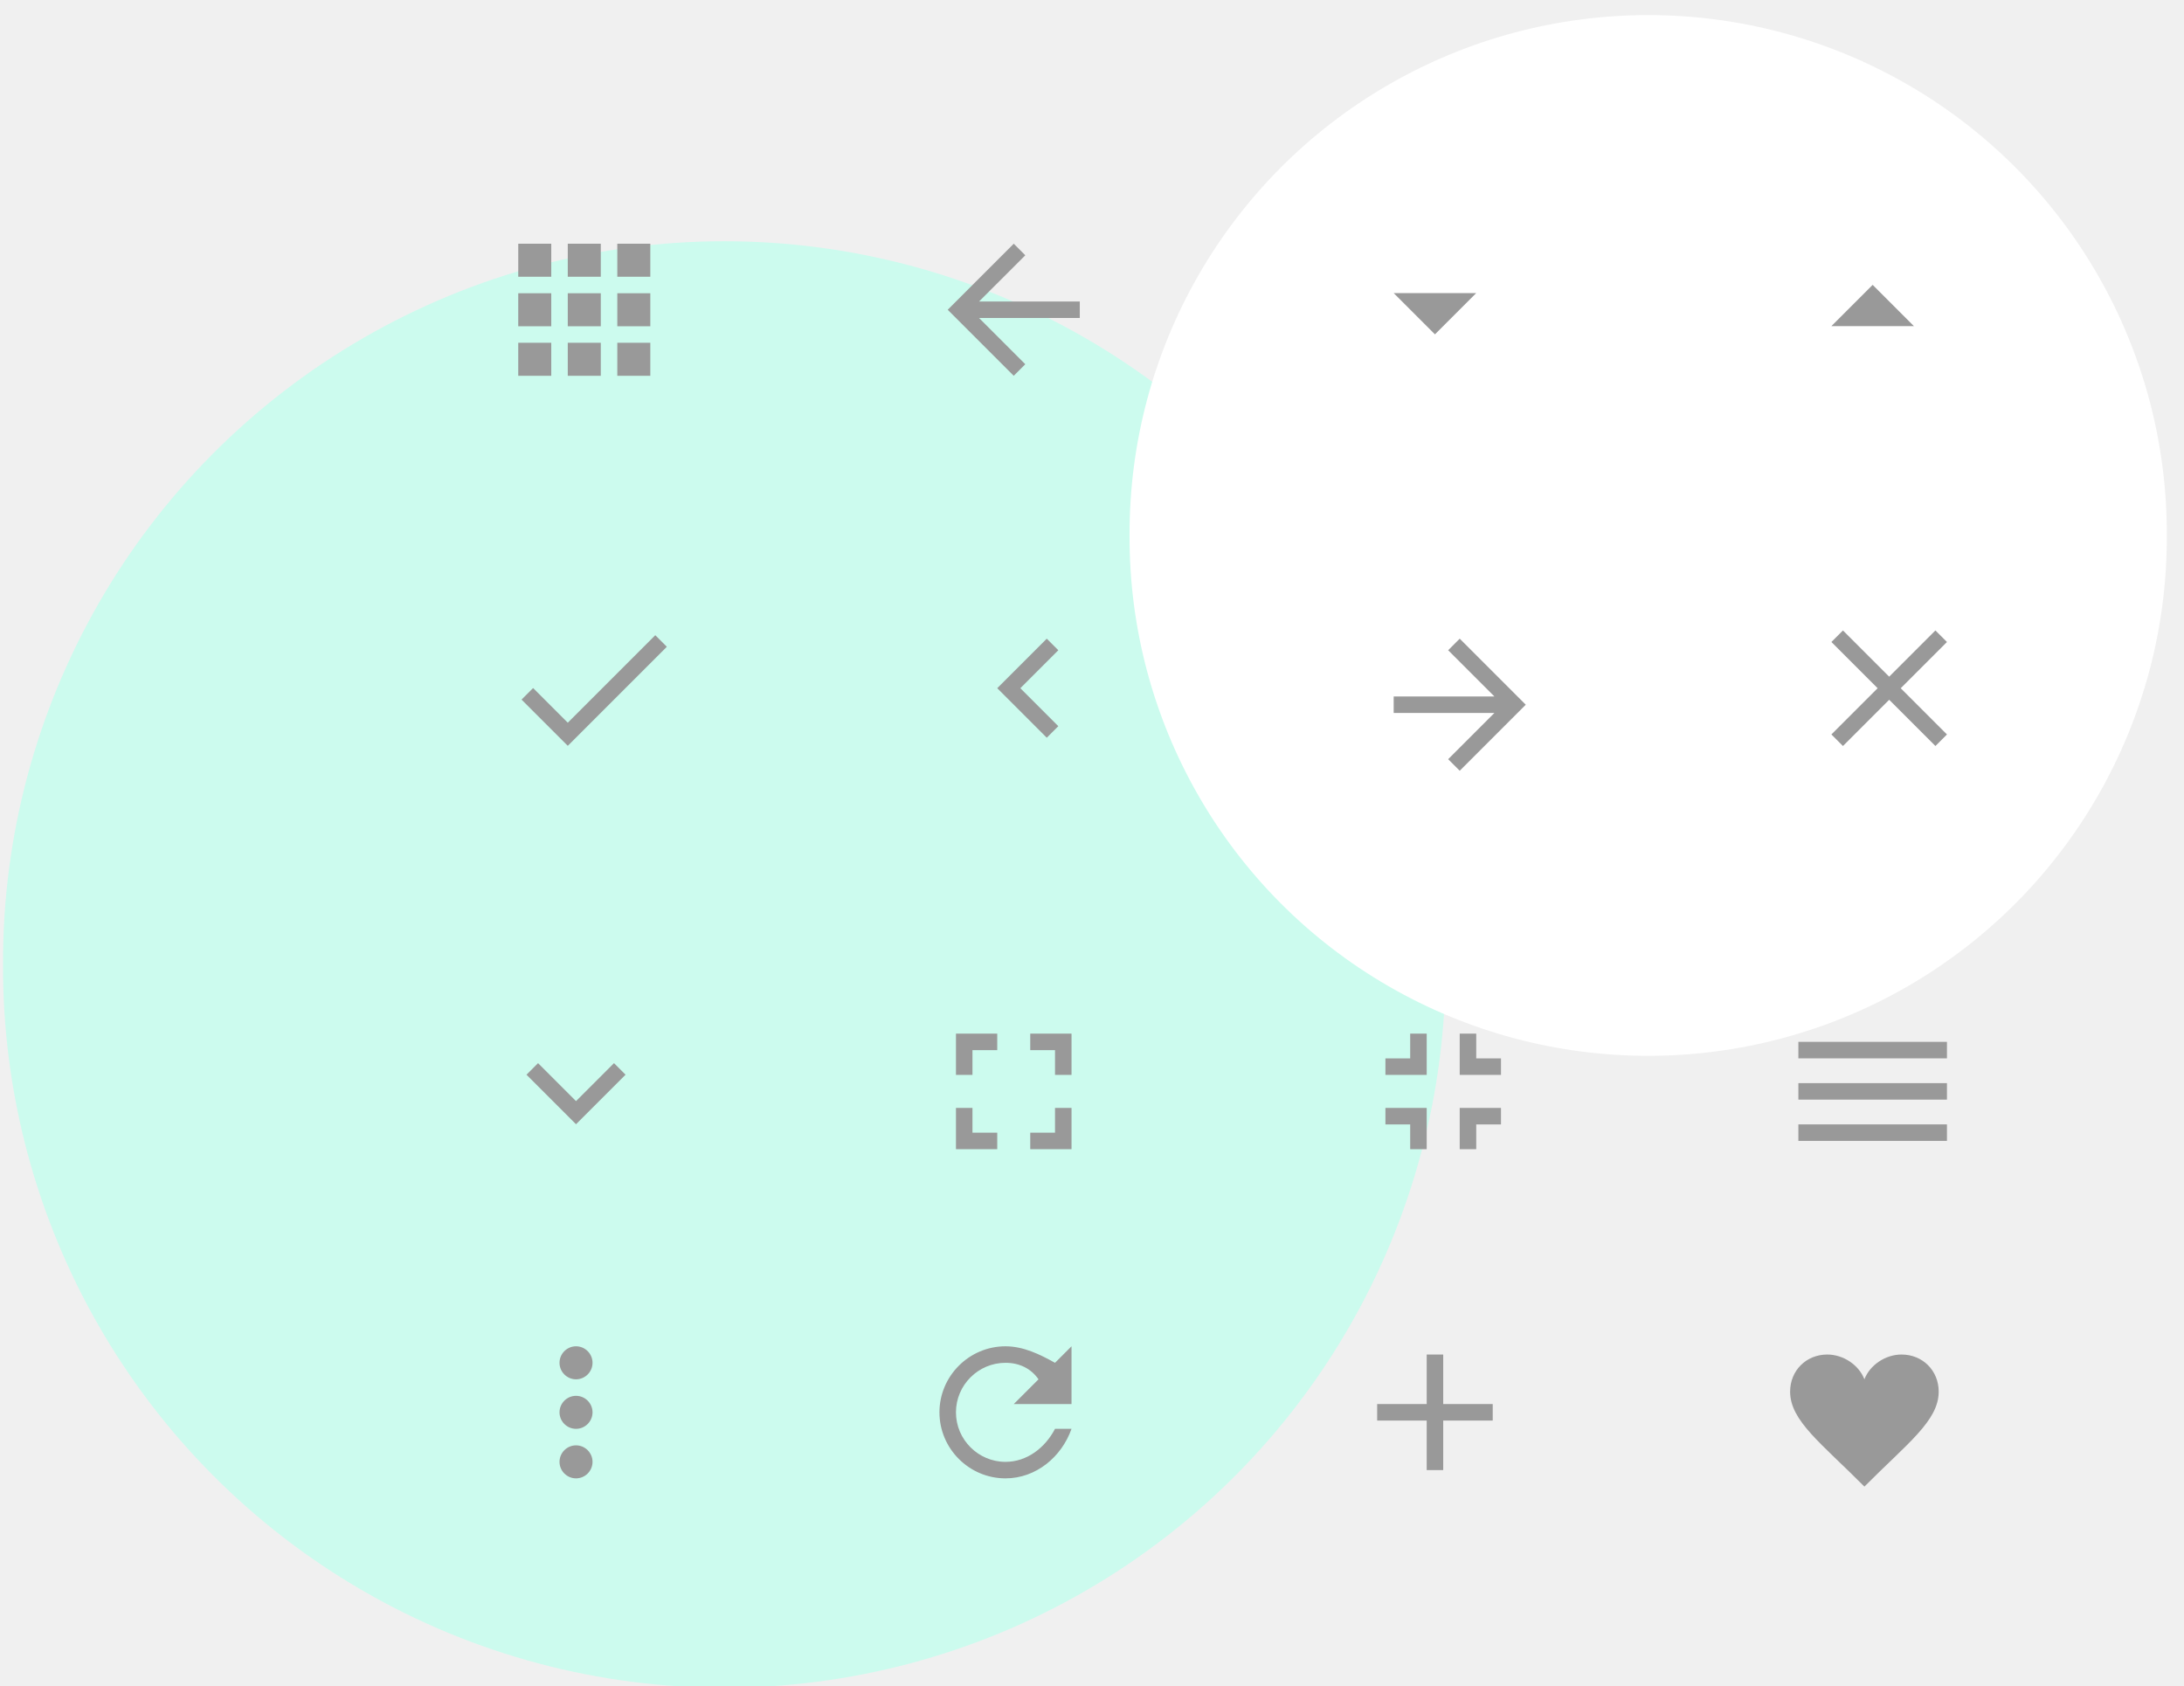
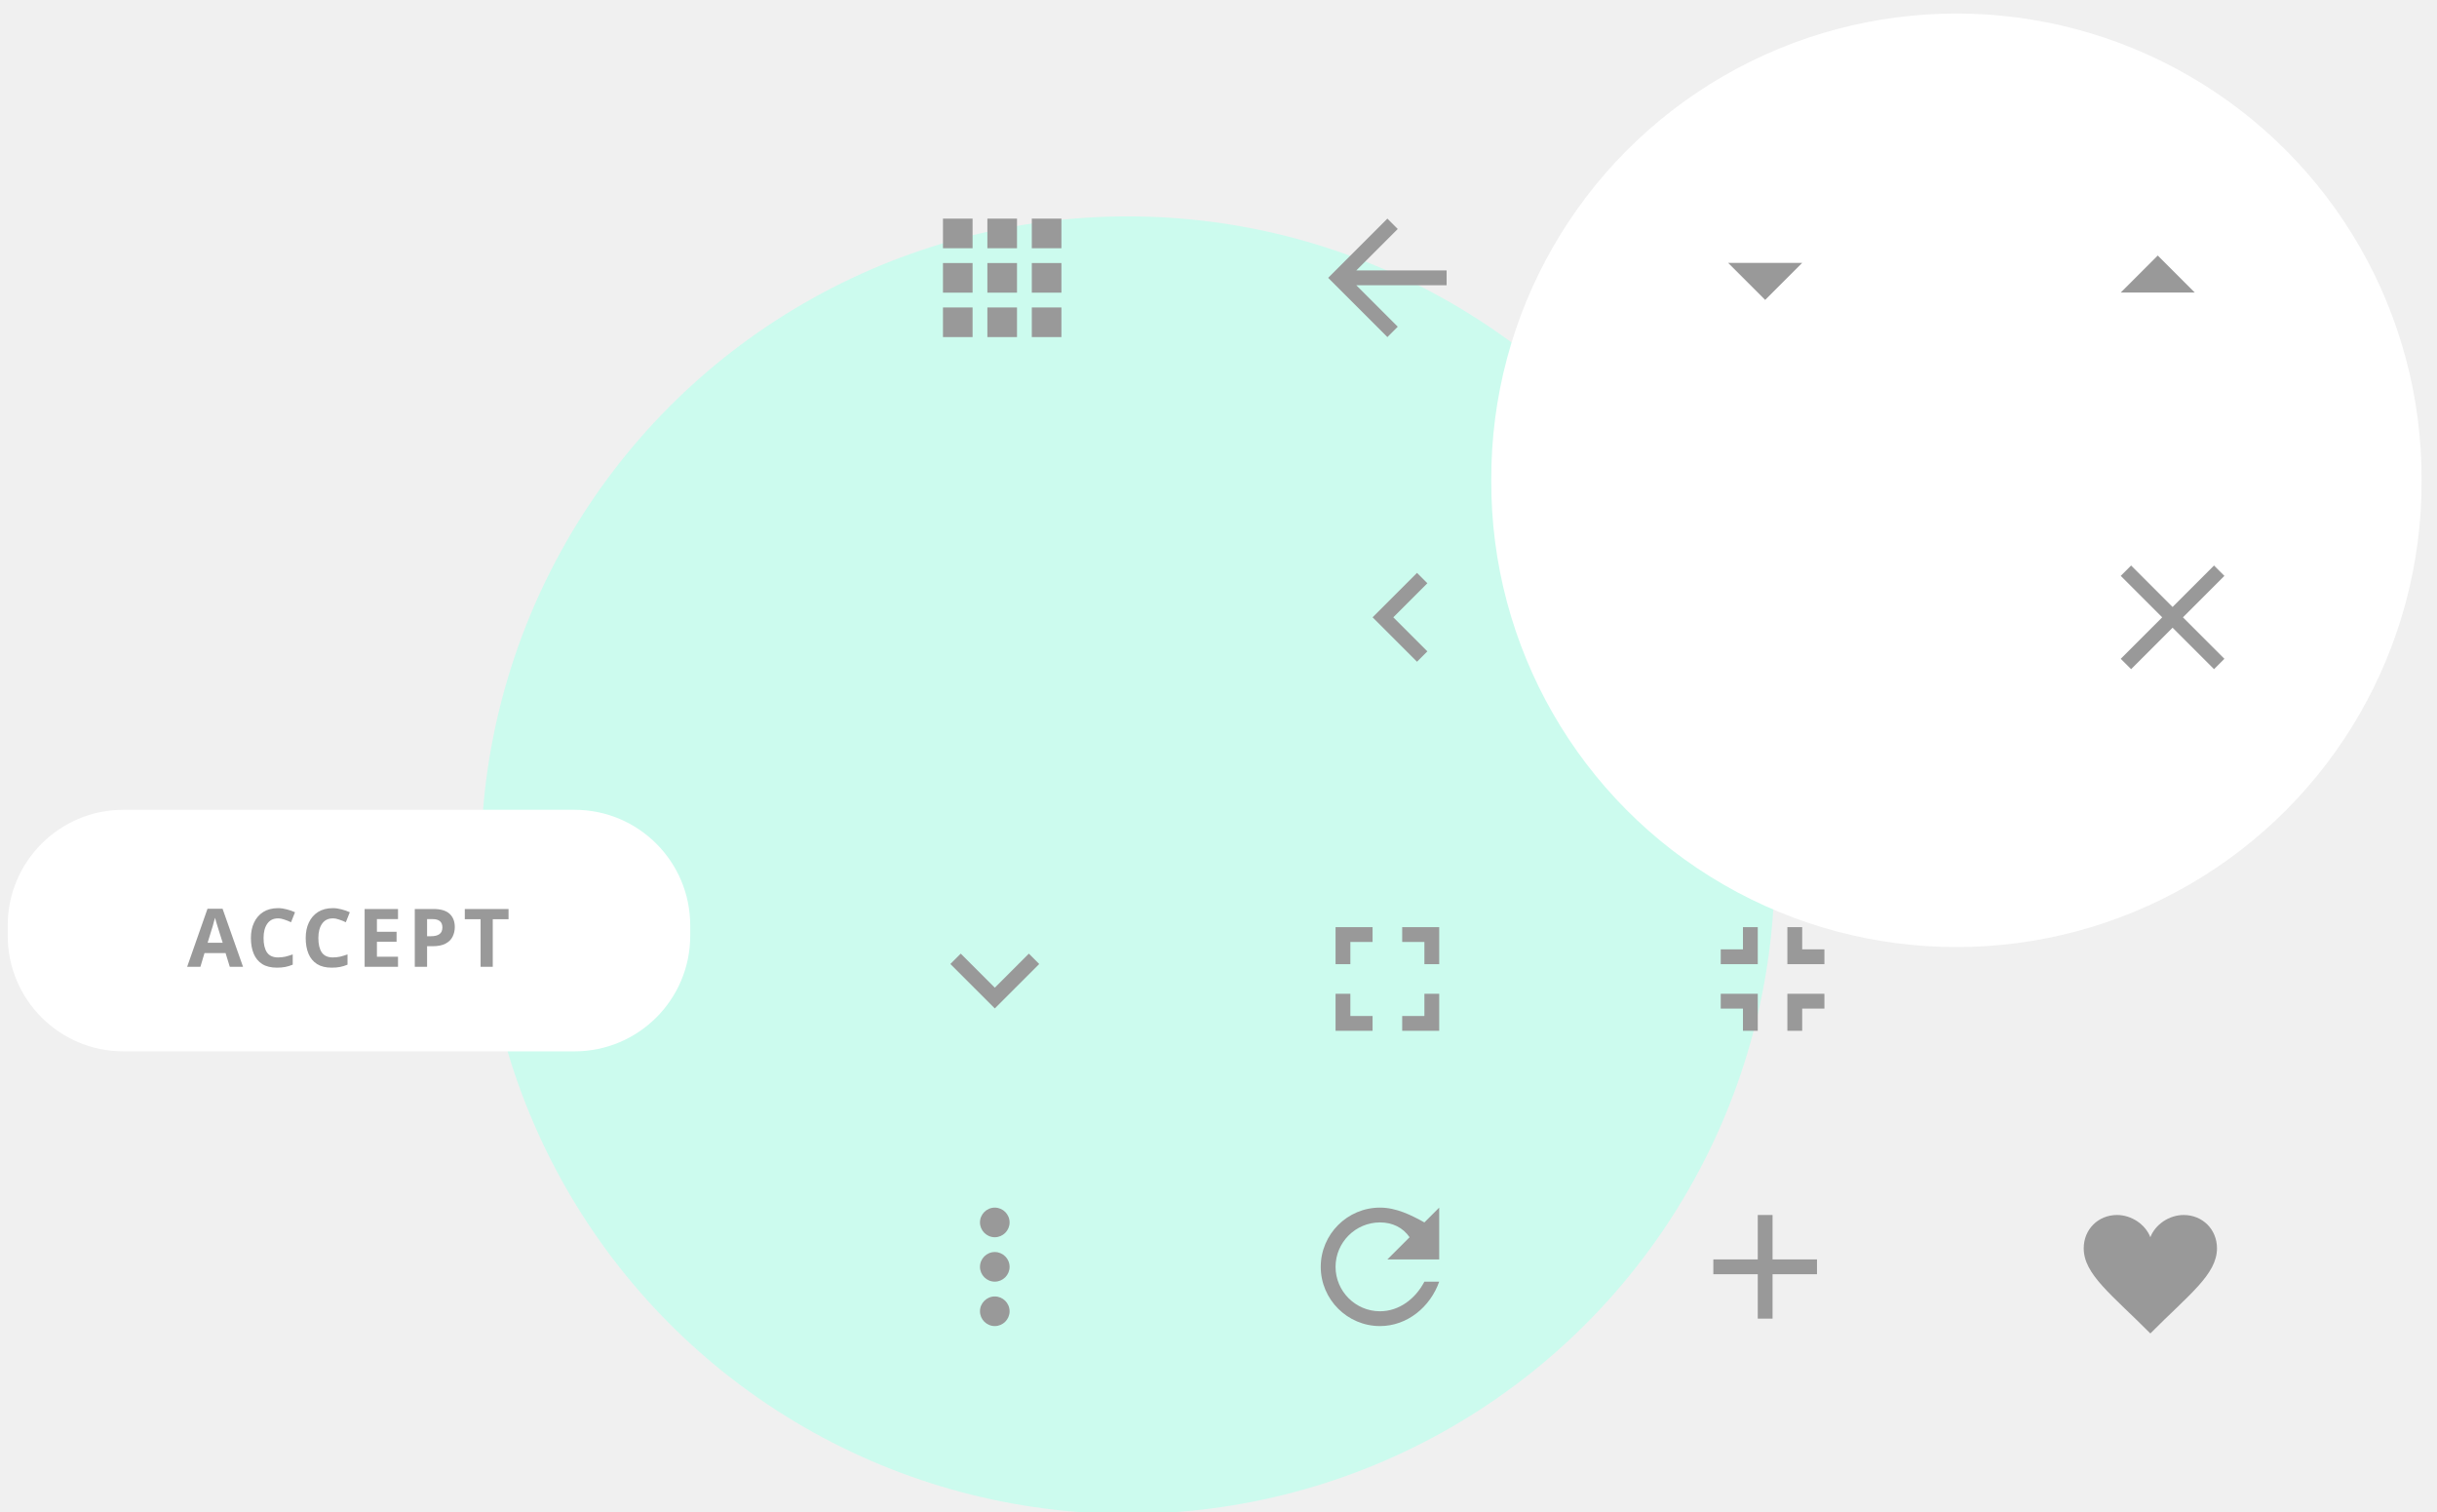
- <svg xmlns="http://www.w3.org/2000/svg" width="254px" height="196px" viewBox="0 0 254 196" version="1.1" style="">
+ <svg xmlns="http://www.w3.org/2000/svg" width="316px" height="196px" viewBox="0 0 316 196" version="1.1" style="">
  <g id="Onboarding---DEF" stroke="none" stroke-width="1" fill="none" fill-rule="evenodd">
-     <g id="Desktop-HD-1440-X-1024-HOME-Copy-5" transform="translate(-611, -170)">
+     <g id="Desktop-HD-1440-X-1024-HOME-Copy-5" transform="translate(-549, -170)">
      <g id="Group-3" transform="translate(270, 100)">
-         <g id="Group-2" transform="translate(307, 72)">
-           <g>
-             <path id="Oval" fill="#CCFBEE" fill-rule="nonzero" d="M34.352,110.173A83.883,83.827 0,1,1 202.117,110.173A83.883,83.827 0,1,1 34.352,110.173" class="OCKgmepg_0" />
-             <path id="Oval-Copy" stroke="#CCFBEE" stroke-width="4" fill="#FFFFFF" fill-rule="nonzero" d="M165.369,60.276A60.316,60.276 0,1,1 286,60.276A60.316,60.276 0,1,1 165.369,60.276" class="OCKgmepg_1" />
-             <g id="iconos-default-copy-4" transform="translate(94.26816, 26.34568)" fill="#999999">
-               <g id="expand-more" transform="translate(0.960506, 94.73976)">
-                 <path id="Shape" d="M10.179,0.563L5.763,4.979L1.347,0.563L0.003,1.907L5.763,7.667L11.523,1.907Z" class="OCKgmepg_2" />
-               </g>
-               <g id="fullscreen" transform="translate(50.90684, 91.86886)">
-                 <path d="M1.924,8.64 L0.004,8.64 L0.004,13.44 L4.804,13.44 L4.804,11.52 L1.924,11.52 L1.924,8.64 L1.924,8.64 Z M0.004,4.8 L1.924,4.8 L1.924,1.92 L4.804,1.92 L4.804,0 L0.004,0 L0.004,4.8 L0.004,4.8 Z M11.524,11.52 L8.644,11.52 L8.644,13.44 L13.444,13.44 L13.444,8.64 L11.524,8.64 L11.524,11.52 L11.524,11.52 Z M8.644,0 L8.644,1.92 L11.524,1.92 L11.524,4.8 L13.444,4.8 L13.444,0 L8.644,0 L8.644,0 Z" id="Shape" class="OCKgmepg_3" />
-               </g>
-               <g id="fullscreen-exit" transform="translate(100.8532, 91.86886)">
-                 <path d="M0.004,10.56 L2.884,10.56 L2.884,13.44 L4.804,13.44 L4.804,8.64 L0.004,8.64 L0.004,10.56 L0.004,10.56 Z M2.884,2.88 L0.004,2.88 L0.004,4.8 L4.804,4.8 L4.804,0 L2.884,0 L2.884,2.88 L2.884,2.88 Z M8.644,13.44 L10.564,13.44 L10.564,10.56 L13.444,10.56 L13.444,8.64 L8.644,8.64 L8.644,13.44 L8.644,13.44 Z M10.564,2.88 L10.564,0 L8.644,0 L8.644,4.8 L13.444,4.8 L13.444,2.88 L10.564,2.88 L10.564,2.88 Z" id="Shape" class="OCKgmepg_4" />
-               </g>
-               <g id="chevron-left" transform="translate(55.70937, 45.93443)">
-                 <path id="Shape" d="M7.106,1.344L5.762,0L0.002,5.76L5.762,11.52L7.106,10.176L2.69,5.76Z" class="OCKgmepg_5" />
-               </g>
-               <g id="close" transform="translate(152.7205, 44.97746)">
-                 <path id="Shape" d="M13.444,1.344L12.1,0L6.724,5.376L1.348,0L0.004,1.344L5.38,6.72L0.004,12.096L1.348,13.44L6.724,8.064L12.1,13.44L13.444,12.096L8.068,6.72Z" class="OCKgmepg_6" />
-               </g>
-               <g id="menu" transform="translate(148.8785, 92.82582)">
-                 <path d="M0.005,11.52 L17.285,11.52 L17.285,9.6 L0.005,9.6 L0.005,11.52 L0.005,11.52 Z M0.005,6.72 L17.285,6.72 L17.285,4.8 L0.005,4.8 L0.005,6.72 L0.005,6.72 Z M0.005,0 L0.005,1.92 L17.285,1.92 L17.285,0 L0.005,0 L0.005,0 Z" id="Shape" class="OCKgmepg_7" />
-               </g>
-               <g id="more" transform="translate(4.802532, 128.2336)">
-                 <path d="M1.921,3.84 C2.977,3.84 3.841,2.976 3.841,1.92 C3.841,0.864 2.977,0 1.921,0 C0.865,0 0.001,0.864 0.001,1.92 C0.001,2.976 0.865,3.84 1.921,3.84 L1.921,3.84 Z M1.921,5.76 C0.865,5.76 0.001,6.624 0.001,7.68 C0.001,8.736 0.865,9.6 1.921,9.6 C2.977,9.6 3.841,8.736 3.841,7.68 C3.841,6.624 2.977,5.76 1.921,5.76 L1.921,5.76 Z M1.921,11.52 C0.865,11.52 0.001,12.384 0.001,13.44 C0.001,14.496 0.865,15.36 1.921,15.36 C2.977,15.36 3.841,14.496 3.841,13.44 C3.841,12.384 2.977,11.52 1.921,11.52 L1.921,11.52 Z" id="Shape" class="OCKgmepg_8" />
-               </g>
-               <g id="refresh" transform="translate(48.98582, 128.2336)">
-                 <path d="M7.684,0 C3.46,0 0.004,3.456 0.004,7.68 C0.004,11.904 3.46,15.36 7.684,15.36 C11.236,15.36 14.212,12.864 15.364,9.6 L13.444,9.6 C12.292,11.808 10.18,13.44 7.684,13.44 C4.516,13.44 1.924,10.848 1.924,7.68 C1.924,4.512 4.516,1.92 7.684,1.92 C9.316,1.92 10.66,2.592 11.524,3.84 L8.644,6.72 L15.364,6.72 L15.364,0 L13.444,1.92 C11.716,0.96 9.796,0 7.684,0 Z" id="Shape" class="OCKgmepg_9" />
-               </g>
-               <g id="favorite" transform="translate(147.918, 129.1906)">
-                 <path d="M8.645,2.88 C8.001,1.217 6.199,0 4.325,0 C1.883,0 0.005,1.855 0.005,4.32 C0.005,7.708 3.646,10.328 8.645,15.36 C13.643,10.328 17.285,7.708 17.285,4.32 C17.285,1.855 15.406,0 12.965,0 C11.088,0 9.288,1.217 8.645,2.88 Z" id="Shape" class="OCKgmepg_10" />
-               </g>
-               <g id="add" transform="translate(99.89266, 129.1906)">
-                 <path id="Shape" d="M5.764,0L5.764,5.76L0.004,5.76L0.004,7.68L5.764,7.68L5.764,13.44L7.684,13.44L7.684,7.68L13.444,7.68L13.444,5.76L7.684,5.76L7.684,0Z" class="OCKgmepg_11" />
-               </g>
-               <g id="apps">
-                 <path d="M0.004,3.84 L3.844,3.84 L3.844,0 L0.004,0 L0.004,3.84 L0.004,3.84 Z M5.764,15.36 L9.604,15.36 L9.604,11.52 L5.764,11.52 L5.764,15.36 L5.764,15.36 Z M0.004,15.36 L3.844,15.36 L3.844,11.52 L0.004,11.52 L0.004,15.36 L0.004,15.36 Z M0.004,9.6 L3.844,9.6 L3.844,5.76 L0.004,5.76 L0.004,9.6 L0.004,9.6 Z M5.764,9.6 L9.604,9.6 L9.604,5.76 L5.764,5.76 L5.764,9.6 L5.764,9.6 Z M11.524,0 L11.524,3.84 L15.364,3.84 L15.364,0 L11.524,0 L11.524,0 Z M5.764,3.84 L9.604,3.84 L9.604,0 L5.764,0 L5.764,3.84 L5.764,3.84 Z M11.524,9.6 L15.364,9.6 L15.364,5.76 L11.524,5.76 L11.524,9.6 L11.524,9.6 Z M11.524,15.36 L15.364,15.36 L15.364,11.52 L11.524,11.52 L11.524,15.36 L11.524,15.36 Z" id="Shape" class="OCKgmepg_12" />
-               </g>
-               <g id="arrow-back" transform="translate(49.94633, 0)">
-                 <path id="Shape" d="M15.364,6.72L3.652,6.72L9.028,1.344L7.684,0L0.004,7.68L7.684,15.36L9.028,14.016L3.652,8.64L15.364,8.64Z" class="OCKgmepg_13" />
-               </g>
-               <g id="arrow-drop-down" transform="translate(101.8137, 5.741804)">
-                 <path id="Shape" d="M0.003,0L4.803,4.8L9.603,0Z" class="OCKgmepg_14" />
-               </g>
-               <g id="arrow-drop-up" transform="translate(152.7205, 4.784836)">
-                 <path id="Shape" d="M0.003,4.8L4.803,0L9.603,4.8Z" class="OCKgmepg_15" />
-               </g>
-               <g id="arrow-forward" transform="translate(101.8137, 45.93443)">
-                 <path id="Shape" d="M7.684,0L6.34,1.344L11.716,6.72L0.004,6.72L0.004,8.64L11.716,8.64L6.34,14.016L7.684,15.36L15.364,7.68Z" class="OCKgmepg_16" />
-               </g>
-               <g id="check" transform="translate(0, 44.97746)">
-                 <path id="Shape" d="M5.765,10.73L1.733,6.698L0.389,8.042L5.765,13.418L17.285,1.898L15.941,0.554Z" class="OCKgmepg_17" />
+         <g id="Group-2" transform="translate(280, 72)">
+           <g transform="translate(27, 0)">
+             <g>
+               <path id="Oval" fill="#CCFBEE" fill-rule="nonzero" d="M34.352,110.173A83.883,83.827 0,1,1 202.117,110.173A83.883,83.827 0,1,1 34.352,110.173" class="PmJwHPSB_0" />
+               <path id="Oval-Copy" stroke="#CCFBEE" stroke-width="4" fill="#FFFFFF" fill-rule="nonzero" d="M165.369,60.276A60.316,60.276 0,1,1 286,60.276A60.316,60.276 0,1,1 165.369,60.276" class="PmJwHPSB_1" />
+               <g id="iconos-default-copy-4" transform="translate(94.26816, 26.34568)">
+                 <g id="expand-more" transform="translate(0.960506, 94.73976)" fill="#999999">
+                   <path id="Shape" d="M10.179,0.563L5.763,4.979L1.347,0.563L0.003,1.907L5.763,7.667L11.523,1.907Z" class="PmJwHPSB_2" />
+                 </g>
+                 <g id="fullscreen" transform="translate(50.90684, 91.86886)" fill="#999999">
+                   <path d="M1.924,8.64 L0.004,8.64 L0.004,13.44 L4.804,13.44 L4.804,11.52 L1.924,11.52 L1.924,8.64 L1.924,8.64 Z M0.004,4.8 L1.924,4.8 L1.924,1.92 L4.804,1.92 L4.804,0 L0.004,0 L0.004,4.8 L0.004,4.8 Z M11.524,11.52 L8.644,11.52 L8.644,13.44 L13.444,13.44 L13.444,8.64 L11.524,8.64 L11.524,11.52 L11.524,11.52 Z M8.644,0 L8.644,1.92 L11.524,1.92 L11.524,4.8 L13.444,4.8 L13.444,0 L8.644,0 L8.644,0 Z" id="Shape" class="PmJwHPSB_3" />
+                 </g>
+                 <g id="fullscreen-exit" transform="translate(100.8532, 91.86886)" fill="#999999">
+                   <path d="M0.004,10.56 L2.884,10.56 L2.884,13.44 L4.804,13.44 L4.804,8.64 L0.004,8.64 L0.004,10.56 L0.004,10.56 Z M2.884,2.88 L0.004,2.88 L0.004,4.8 L4.804,4.8 L4.804,0 L2.884,0 L2.884,2.88 L2.884,2.88 Z M8.644,13.44 L10.564,13.44 L10.564,10.56 L13.444,10.56 L13.444,8.64 L8.644,8.64 L8.644,13.44 L8.644,13.44 Z M10.564,2.88 L10.564,0 L8.644,0 L8.644,4.8 L13.444,4.8 L13.444,2.88 L10.564,2.88 L10.564,2.88 Z" id="Shape" class="PmJwHPSB_4" />
+                 </g>
+                 <g id="chevron-left" transform="translate(55.70937, 45.93443)" fill="#999999">
+                   <path id="Shape" d="M7.106,1.344L5.762,0L0.002,5.76L5.762,11.52L7.106,10.176L2.69,5.76Z" class="PmJwHPSB_5" />
+                 </g>
+                 <g id="close" transform="translate(152.7205, 44.97746)" fill="#999999">
+                   <path id="Shape" d="M13.444,1.344L12.1,0L6.724,5.376L1.348,0L0.004,1.344L5.38,6.72L0.004,12.096L1.348,13.44L6.724,8.064L12.1,13.44L13.444,12.096L8.068,6.72Z" class="PmJwHPSB_6" />
+                 </g>
+                 <g id="menu" transform="translate(148.8785, 92.82582)" stroke="#999999" stroke-width="2">
+                   <path d="M0.005,0.96 L17.285,0.96" id="Path-3" class="PmJwHPSB_7" />
+                   <path d="M0.005,5.96 L17.285,5.96" id="Path-3" class="PmJwHPSB_8" />
+                   <path d="M0.005,10.96 L17.285,10.96" id="Path-3" class="PmJwHPSB_9" />
+                 </g>
+                 <g id="more" transform="translate(4.802532, 128.2336)" fill="#999999">
+                   <path d="M1.921,3.84 C2.977,3.84 3.841,2.976 3.841,1.92 C3.841,0.864 2.977,0 1.921,0 C0.865,0 0.001,0.864 0.001,1.92 C0.001,2.976 0.865,3.84 1.921,3.84 L1.921,3.84 Z M1.921,5.76 C0.865,5.76 0.001,6.624 0.001,7.68 C0.001,8.736 0.865,9.6 1.921,9.6 C2.977,9.6 3.841,8.736 3.841,7.68 C3.841,6.624 2.977,5.76 1.921,5.76 L1.921,5.76 Z M1.921,11.52 C0.865,11.52 0.001,12.384 0.001,13.44 C0.001,14.496 0.865,15.36 1.921,15.36 C2.977,15.36 3.841,14.496 3.841,13.44 C3.841,12.384 2.977,11.52 1.921,11.52 L1.921,11.52 Z" id="Shape" class="PmJwHPSB_10" />
+                 </g>
+                 <g id="refresh" transform="translate(48.98582, 128.2336)" fill="#999999">
+                   <path d="M7.684,0 C3.46,0 0.004,3.456 0.004,7.68 C0.004,11.904 3.46,15.36 7.684,15.36 C11.236,15.36 14.212,12.864 15.364,9.6 L13.444,9.6 C12.292,11.808 10.18,13.44 7.684,13.44 C4.516,13.44 1.924,10.848 1.924,7.68 C1.924,4.512 4.516,1.92 7.684,1.92 C9.316,1.92 10.66,2.592 11.524,3.84 L8.644,6.72 L15.364,6.72 L15.364,0 L13.444,1.92 C11.716,0.96 9.796,0 7.684,0 Z" id="Shape" class="PmJwHPSB_11" />
+                 </g>
+                 <g id="favorite" transform="translate(147.918, 129.1906)" fill="#999999">
+                   <path d="M8.645,2.88 C8.001,1.217 6.199,0 4.325,0 C1.883,0 0.005,1.855 0.005,4.32 C0.005,7.708 3.646,10.328 8.645,15.36 C13.643,10.328 17.285,7.708 17.285,4.32 C17.285,1.855 15.406,0 12.965,0 C11.088,0 9.288,1.217 8.645,2.88 Z" id="Shape" class="PmJwHPSB_12" />
+                 </g>
+                 <g id="add" transform="translate(99.89266, 129.1906)" fill="#999999">
+                   <path id="Shape" d="M5.764,0L5.764,5.76L0.004,5.76L0.004,7.68L5.764,7.68L5.764,13.44L7.684,13.44L7.684,7.68L13.444,7.68L13.444,5.76L7.684,5.76L7.684,0Z" class="PmJwHPSB_13" />
+                 </g>
+                 <g id="apps" fill="#999999">
+                   <path d="M0.004,3.84 L3.844,3.84 L3.844,0 L0.004,0 L0.004,3.84 L0.004,3.84 Z M5.764,15.36 L9.604,15.36 L9.604,11.52 L5.764,11.52 L5.764,15.36 L5.764,15.36 Z M0.004,15.36 L3.844,15.36 L3.844,11.52 L0.004,11.52 L0.004,15.36 L0.004,15.36 Z M0.004,9.6 L3.844,9.6 L3.844,5.76 L0.004,5.76 L0.004,9.6 L0.004,9.6 Z M5.764,9.6 L9.604,9.6 L9.604,5.76 L5.764,5.76 L5.764,9.6 L5.764,9.6 Z M11.524,0 L11.524,3.84 L15.364,3.84 L15.364,0 L11.524,0 L11.524,0 Z M5.764,3.84 L9.604,3.84 L9.604,0 L5.764,0 L5.764,3.84 L5.764,3.84 Z M11.524,9.6 L15.364,9.6 L15.364,5.76 L11.524,5.76 L11.524,9.6 L11.524,9.6 Z M11.524,15.36 L15.364,15.36 L15.364,11.52 L11.524,11.52 L11.524,15.36 L11.524,15.36 Z" id="Shape" class="PmJwHPSB_14" />
+                 </g>
+                 <g id="arrow-back" transform="translate(49.94633, 0)" fill="#999999">
+                   <path id="Shape" d="M15.364,6.72L3.652,6.72L9.028,1.344L7.684,0L0.004,7.68L7.684,15.36L9.028,14.016L3.652,8.64L15.364,8.64Z" class="PmJwHPSB_15" />
+                 </g>
+                 <g id="arrow-drop-down" transform="translate(101.8137, 5.741804)" fill="#999999">
+                   <path id="Shape" d="M0.003,0L4.803,4.8L9.603,0Z" class="PmJwHPSB_16" />
+                 </g>
+                 <g id="arrow-drop-up" transform="translate(152.7205, 4.784836)" fill="#999999">
+                   <path id="Shape" d="M0.003,4.8L4.803,0L9.603,4.8Z" class="PmJwHPSB_17" />
+                 </g>
+                 <path id="Path-4" stroke="#999999" stroke-width="2" d="M0.964,51.977L5.826,56.875L16.625,45.934" class="PmJwHPSB_18" />
              </g>
            </g>
+           </g>
+           <g id="BUTTON-SECOND-S---ACTIVE-Copy-2" transform="translate(0, 103)">
+             <path id="Rectangle-3" stroke="#999999" stroke-width="1.5" fill="#FFFFFF" width="88.5" height="31.317" d="M 15,0 L 73.5,0 A 15,15,0,0,1,88.5,15 L 88.5,16.317 A 15,15,0,0,1,73.5,31.317 L 15,31.317 A 15,15,0,0,1,0,16.317 L 0,15 A 15,15,0,0,1,15,0" class="PmJwHPSB_19" />
+             <text id="ACCEPT" font-family="Telefonica-Bold, Telefonica" font-size="10.5" font-weight="bold" letter-spacing="0.625" fill="#999999">
+               <tspan x="23.265" y="20.362">ACCEPT</tspan>
+             </text>
          </g>
        </g>
      </g>
    </g>
  </g>
-   <style data-made-with="vivus-instant">.OCKgmepg_0{stroke-dasharray:527 529;stroke-dashoffset:528;animation:OCKgmepg_draw 1333ms linear 0ms forwards;}.OCKgmepg_1{stroke-dasharray:379 381;stroke-dashoffset:380;animation:OCKgmepg_draw 1333ms linear 39ms forwards;}.OCKgmepg_2{stroke-dasharray:33 35;stroke-dashoffset:34;animation:OCKgmepg_draw 1333ms linear 78ms forwards;}.OCKgmepg_3{stroke-dasharray:77 79;stroke-dashoffset:78;animation:OCKgmepg_draw 1333ms linear 117ms forwards;}.OCKgmepg_4{stroke-dasharray:77 79;stroke-dashoffset:78;animation:OCKgmepg_draw 1333ms linear 156ms forwards;}.OCKgmepg_5{stroke-dasharray:33 35;stroke-dashoffset:34;animation:OCKgmepg_draw 1333ms linear 196ms forwards;}.OCKgmepg_6{stroke-dasharray:69 71;stroke-dashoffset:70;animation:OCKgmepg_draw 1333ms linear 235ms forwards;}.OCKgmepg_7{stroke-dasharray:116 118;stroke-dashoffset:117;animation:OCKgmepg_draw 1333ms linear 274ms forwards;}.OCKgmepg_8{stroke-dasharray:37 39;stroke-dashoffset:38;animation:OCKgmepg_draw 1333ms linear 313ms forwards;}.OCKgmepg_9{stroke-dasharray:93 95;stroke-dashoffset:94;animation:OCKgmepg_draw 1333ms linear 352ms forwards;}.OCKgmepg_10{stroke-dasharray:54 56;stroke-dashoffset:55;animation:OCKgmepg_draw 1333ms linear 392ms forwards;}.OCKgmepg_11{stroke-dasharray:54 56;stroke-dashoffset:55;animation:OCKgmepg_draw 1333ms linear 431ms forwards;}.OCKgmepg_12{stroke-dasharray:139 141;stroke-dashoffset:140;animation:OCKgmepg_draw 1333ms linear 470ms forwards;}.OCKgmepg_13{stroke-dasharray:67 69;stroke-dashoffset:68;animation:OCKgmepg_draw 1333ms linear 509ms forwards;}.OCKgmepg_14{stroke-dasharray:24 26;stroke-dashoffset:25;animation:OCKgmepg_draw 1333ms linear 549ms forwards;}.OCKgmepg_15{stroke-dasharray:24 26;stroke-dashoffset:25;animation:OCKgmepg_draw 1333ms linear 588ms forwards;}.OCKgmepg_16{stroke-dasharray:67 69;stroke-dashoffset:68;animation:OCKgmepg_draw 1333ms linear 627ms forwards;}.OCKgmepg_17{stroke-dasharray:48 50;stroke-dashoffset:49;animation:OCKgmepg_draw 1333ms linear 666ms forwards;}@keyframes OCKgmepg_draw{100%{stroke-dashoffset:0;}}@keyframes OCKgmepg_fade{0%{stroke-opacity:1;}93.548%{stroke-opacity:1;}100%{stroke-opacity:0;}}</style>
+   <style data-made-with="vivus-instant">.PmJwHPSB_0{stroke-dasharray:527 529;stroke-dashoffset:528;animation:PmJwHPSB_draw 1000ms linear 0ms forwards;}.PmJwHPSB_1{stroke-dasharray:379 381;stroke-dashoffset:380;animation:PmJwHPSB_draw 1000ms linear 26ms forwards;}.PmJwHPSB_2{stroke-dasharray:33 35;stroke-dashoffset:34;animation:PmJwHPSB_draw 1000ms linear 52ms forwards;}.PmJwHPSB_3{stroke-dasharray:77 79;stroke-dashoffset:78;animation:PmJwHPSB_draw 1000ms linear 78ms forwards;}.PmJwHPSB_4{stroke-dasharray:77 79;stroke-dashoffset:78;animation:PmJwHPSB_draw 1000ms linear 105ms forwards;}.PmJwHPSB_5{stroke-dasharray:33 35;stroke-dashoffset:34;animation:PmJwHPSB_draw 1000ms linear 131ms forwards;}.PmJwHPSB_6{stroke-dasharray:69 71;stroke-dashoffset:70;animation:PmJwHPSB_draw 1000ms linear 157ms forwards;}.PmJwHPSB_7{stroke-dasharray:18 20;stroke-dashoffset:19;animation:PmJwHPSB_draw 1000ms linear 184ms forwards;}.PmJwHPSB_8{stroke-dasharray:18 20;stroke-dashoffset:19;animation:PmJwHPSB_draw 1000ms linear 210ms forwards;}.PmJwHPSB_9{stroke-dasharray:18 20;stroke-dashoffset:19;animation:PmJwHPSB_draw 1000ms linear 236ms forwards;}.PmJwHPSB_10{stroke-dasharray:37 39;stroke-dashoffset:38;animation:PmJwHPSB_draw 1000ms linear 263ms forwards;}.PmJwHPSB_11{stroke-dasharray:93 95;stroke-dashoffset:94;animation:PmJwHPSB_draw 1000ms linear 289ms forwards;}.PmJwHPSB_12{stroke-dasharray:54 56;stroke-dashoffset:55;animation:PmJwHPSB_draw 1000ms linear 315ms forwards;}.PmJwHPSB_13{stroke-dasharray:54 56;stroke-dashoffset:55;animation:PmJwHPSB_draw 1000ms linear 342ms forwards;}.PmJwHPSB_14{stroke-dasharray:139 141;stroke-dashoffset:140;animation:PmJwHPSB_draw 1000ms linear 368ms forwards;}.PmJwHPSB_15{stroke-dasharray:67 69;stroke-dashoffset:68;animation:PmJwHPSB_draw 1000ms linear 394ms forwards;}.PmJwHPSB_16{stroke-dasharray:24 26;stroke-dashoffset:25;animation:PmJwHPSB_draw 1000ms linear 421ms forwards;}.PmJwHPSB_17{stroke-dasharray:24 26;stroke-dashoffset:25;animation:PmJwHPSB_draw 1000ms linear 447ms forwards;}.PmJwHPSB_18{stroke-dasharray:23 25;stroke-dashoffset:24;animation:PmJwHPSB_draw 1000ms linear 473ms forwards;}.PmJwHPSB_19{stroke-dasharray:214 216;stroke-dashoffset:215;animation:PmJwHPSB_draw 1000ms linear 499ms forwards;}@keyframes PmJwHPSB_draw{100%{stroke-dashoffset:0;}}@keyframes PmJwHPSB_fade{0%{stroke-opacity:1;}92.982%{stroke-opacity:1;}100%{stroke-opacity:0;}}</style>
</svg>
